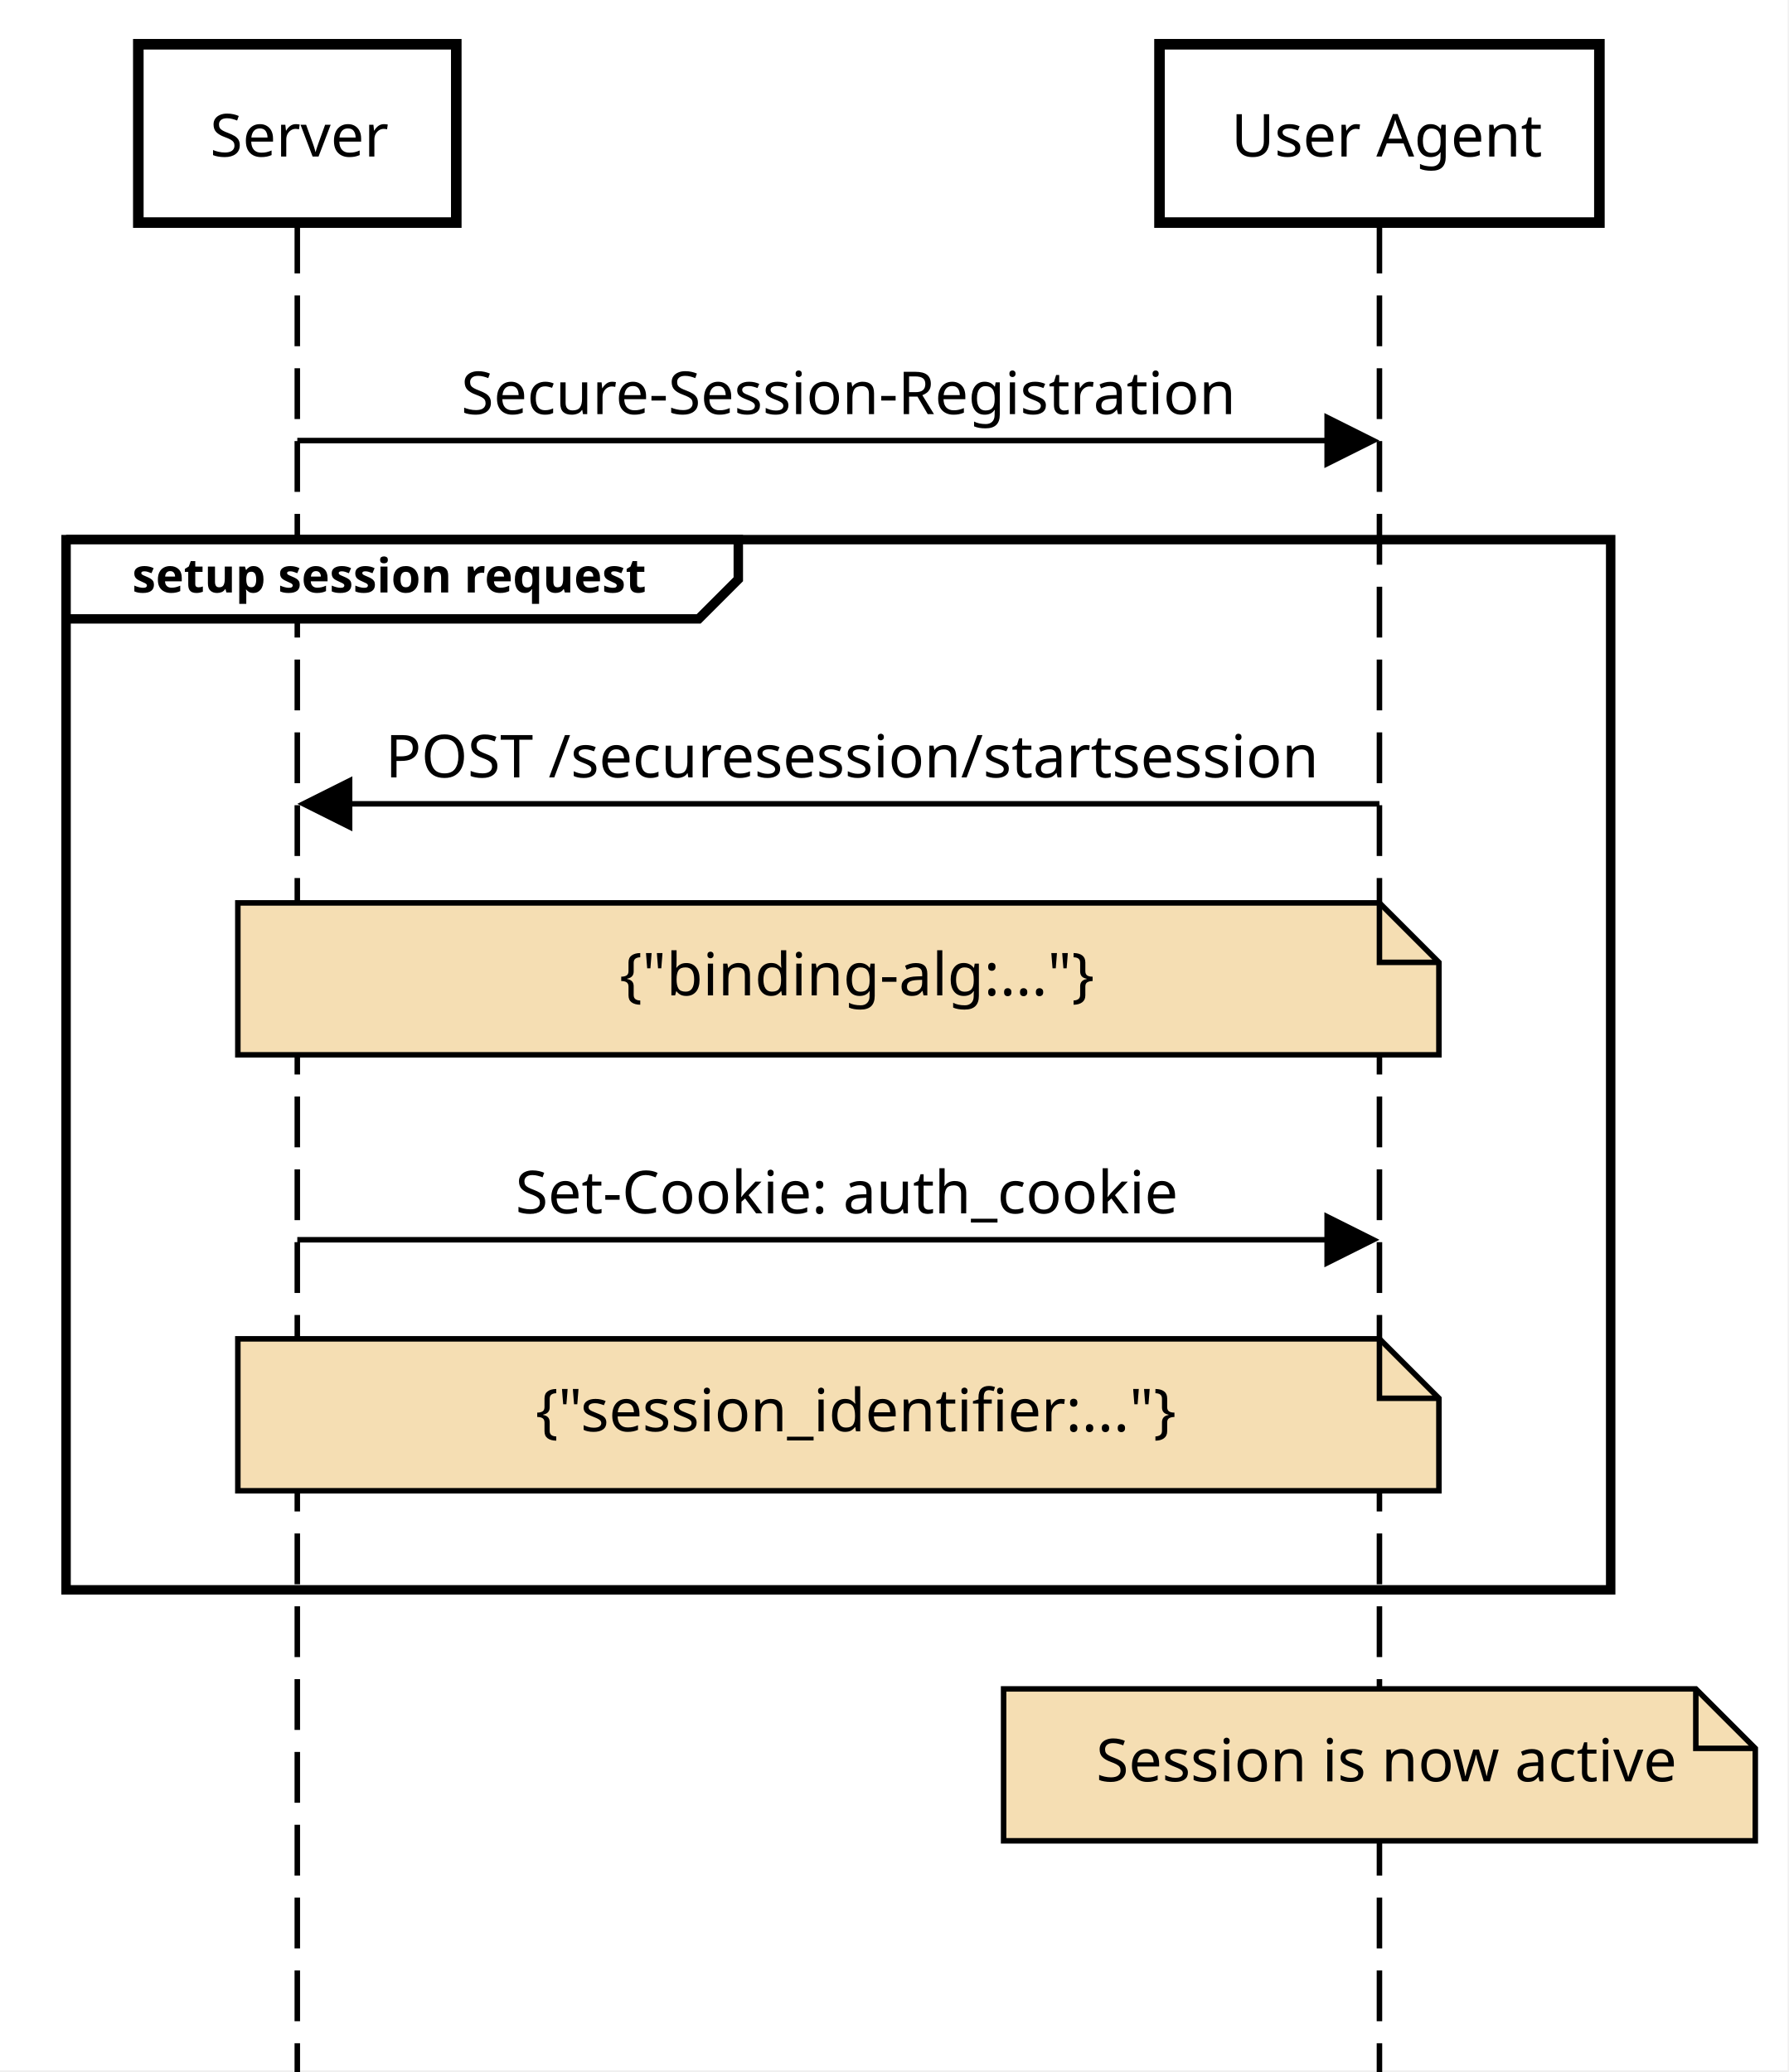
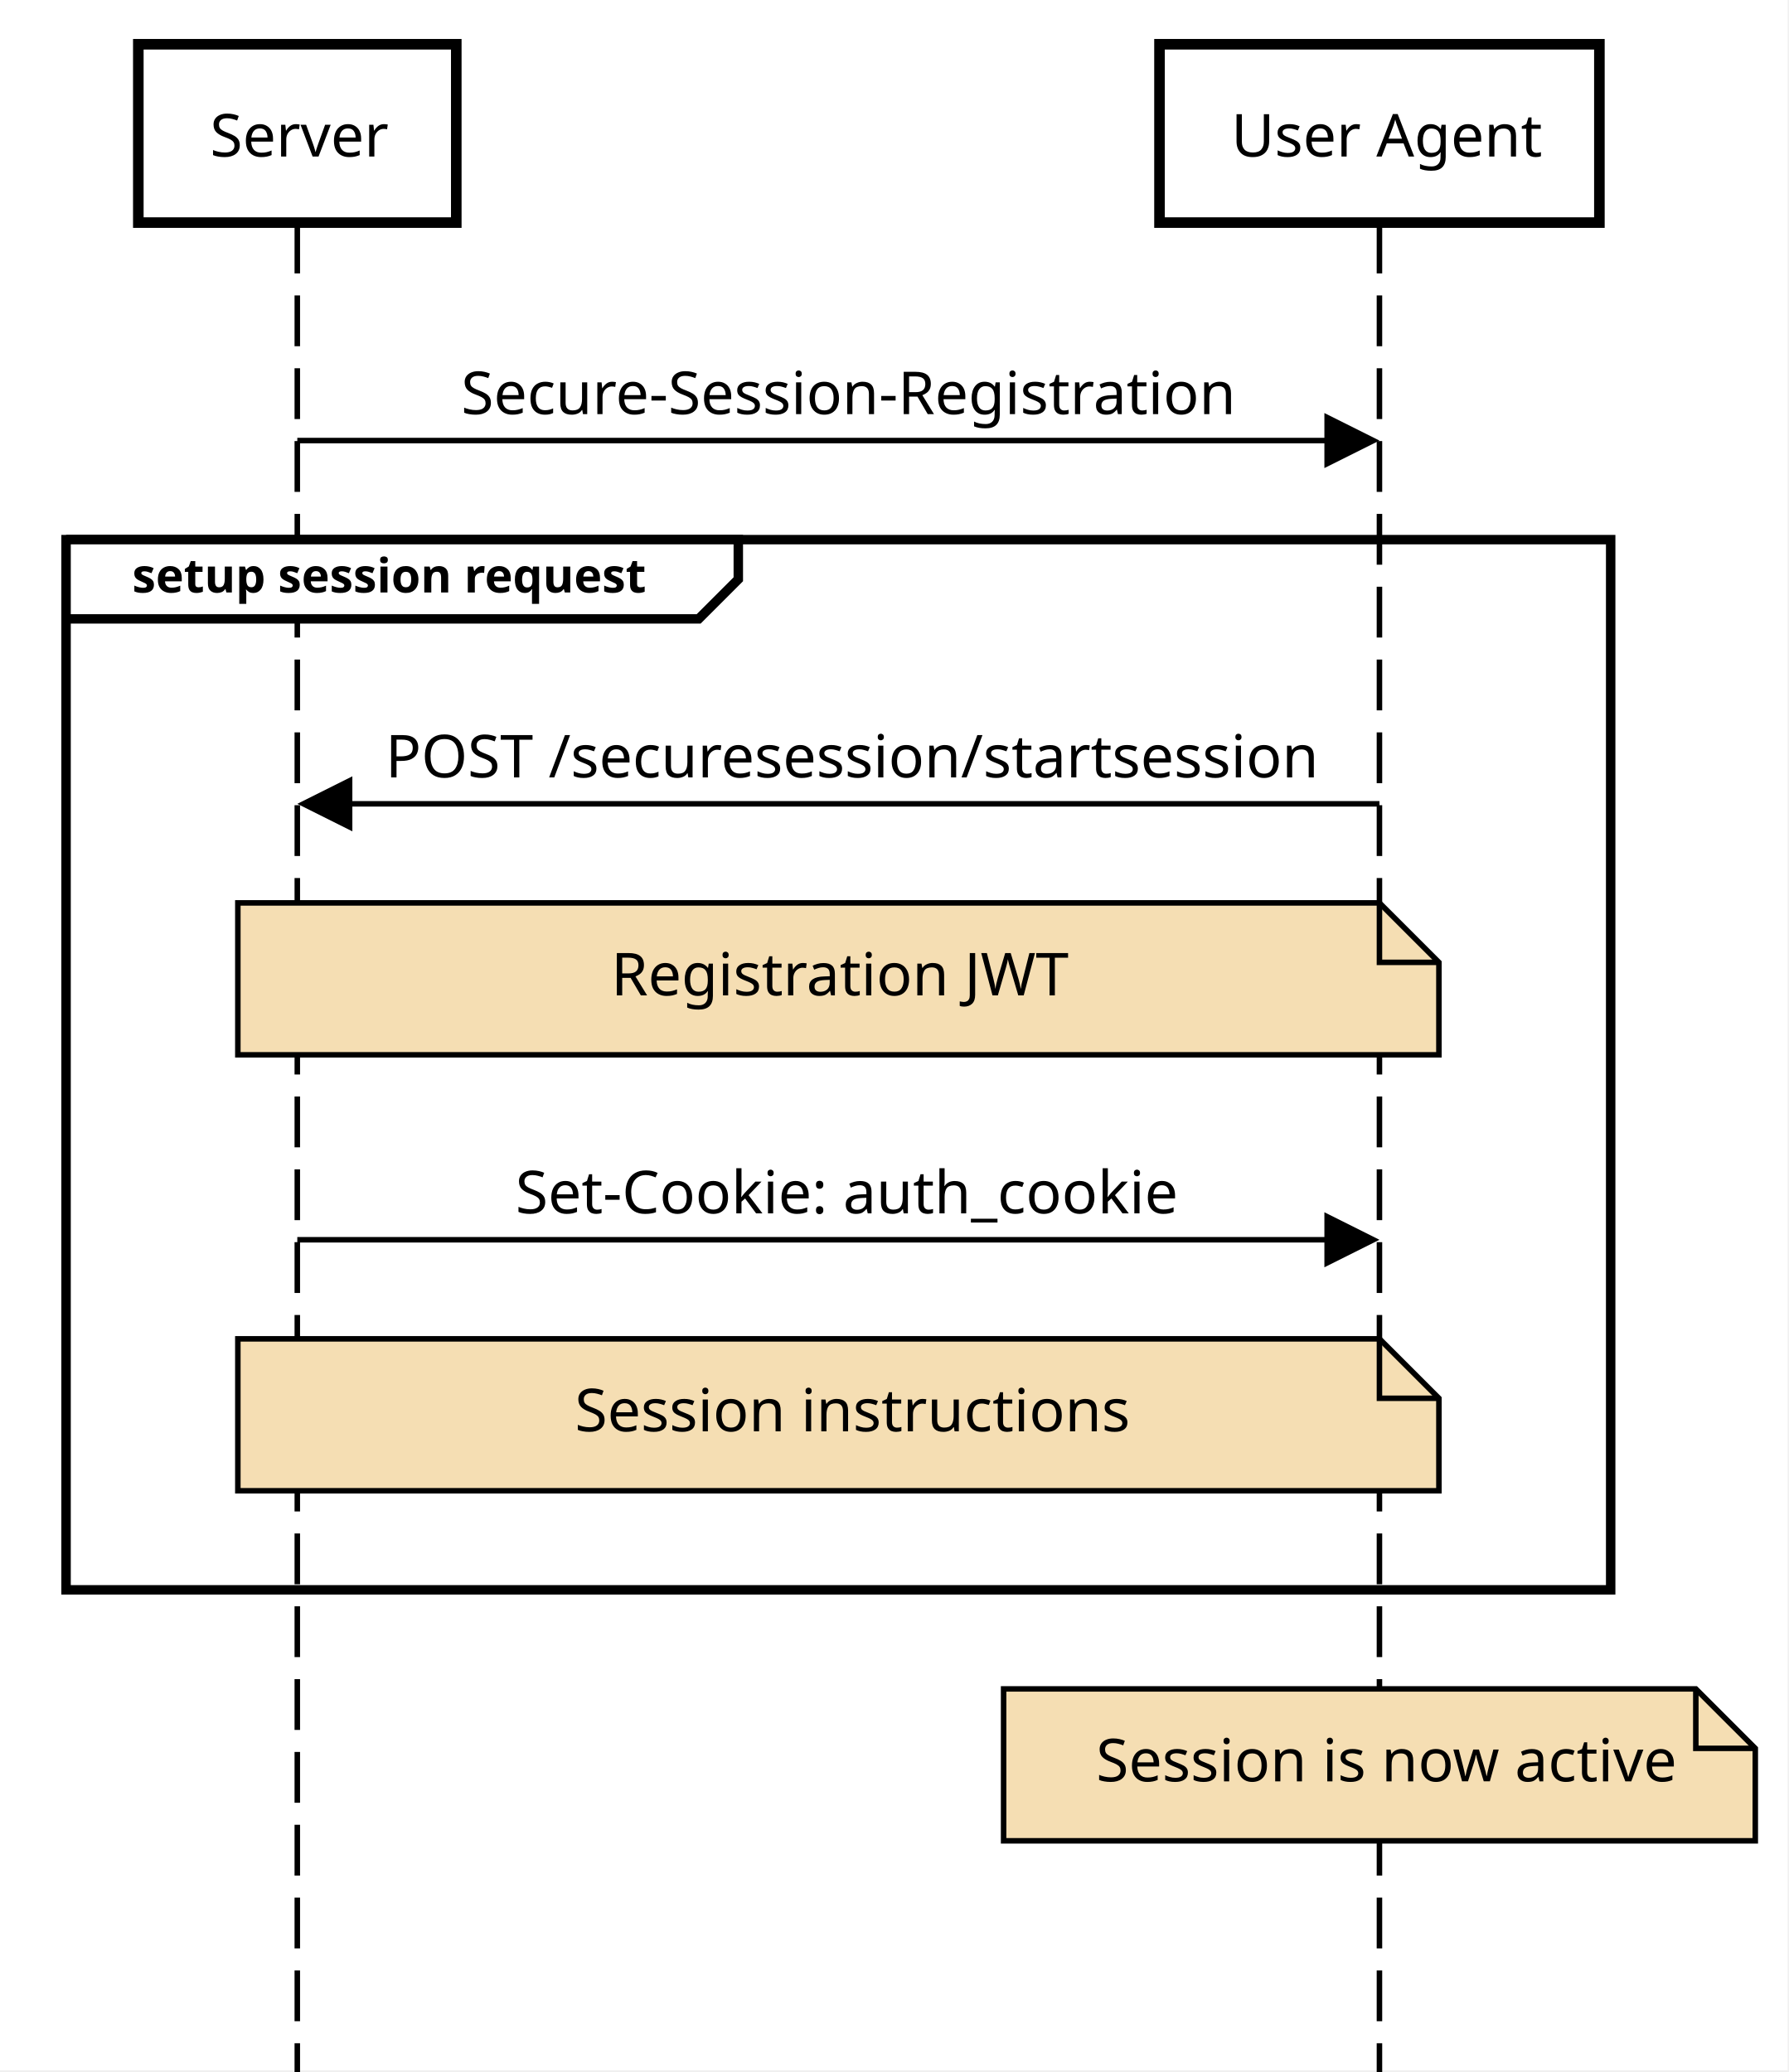
<svg xmlns="http://www.w3.org/2000/svg" version="1.1" width="442.165" height="512.435">
  <defs />
  <g>
+     <g />
+     <g />
+     <g />
+     <g />
    <g />
    <g />
    <g />
    <g />
    <g />
    <g />
    <g />
    <g />
    <g />
    <g />
    <g />
    <g />
    <g />
    <g />
    <g />
    <g />
    <g />
    <g />
    <g />
    <g />
    <g />
    <g />
    <g>
      <rect fill="white" stroke="none" x="0" y="0" width="442" height="512" />
    </g>
    <g />
    <g>
      <path fill="none" stroke="black" paint-order="fill stroke markers" d=" M 73.508 55.05 L 73.508 512.435" stroke-miterlimit="10" stroke-width="1.361" stroke-dasharray="12.566,5.445" />
      <path fill="none" stroke="black" paint-order="fill stroke markers" d=" M 341.071 55.05 L 341.071 512.435" stroke-miterlimit="10" stroke-width="1.361" stroke-dasharray="12.566,5.445" />
    </g>
    <g>
      <path fill="none" stroke="none" />
      <g>
        <path fill="white" stroke="black" paint-order="fill stroke markers" d=" M 34.201 10.945 L 112.816 10.945 L 112.816 55.05 L 34.201 55.05 L 34.201 10.945 Z" stroke-miterlimit="10" stroke-width="2.614" stroke-dasharray="" />
      </g>
      <g>
        <g />
        <text fill="black" stroke="none" font-family="sans-serif" font-size="11pt" font-style="normal" font-weight="normal" text-decoration="normal" x="51.925" y="38.714" text-anchor="start" dominant-baseline="alphabetic" xml:space="preserve">Server</text>
      </g>
      <path fill="none" stroke="none" />
      <g>
        <path fill="white" stroke="black" paint-order="fill stroke markers" d=" M 286.688 10.945 L 395.453 10.945 L 395.453 55.05 L 286.688 55.05 L 286.688 10.945 Z" stroke-miterlimit="10" stroke-width="2.614" stroke-dasharray="" />
      </g>
      <g>
        <g />
        <text fill="black" stroke="none" font-family="sans-serif" font-size="11pt" font-style="normal" font-weight="normal" text-decoration="normal" x="304.412" y="38.714" text-anchor="start" dominant-baseline="alphabetic" xml:space="preserve">User Agent</text>
      </g>
    </g>
    <g>
      <g>
        <rect fill="white" stroke="none" x="111.567" y="87.72" width="191.446" height="21.236" />
        <text fill="black" stroke="none" font-family="sans-serif" font-size="11pt" font-style="normal" font-weight="normal" text-decoration="normal" x="114.017" y="102.422" text-anchor="start" dominant-baseline="alphabetic" xml:space="preserve">Secure-Session-Registration</text>
      </g>
      <g>
        <path fill="none" stroke="black" paint-order="fill stroke markers" d=" M 73.508 108.956 L 327.621 108.956" stroke-miterlimit="10" stroke-width="1.361" />
        <g transform="translate(341.0706,108.9558) translate(-341.0706,-108.9558)">
          <path fill="black" stroke="none" paint-order="stroke fill markers" d=" M 327.458 102.149 L 341.071 108.956 L 327.458 115.762 Z" />
        </g>
      </g>
      <g>
        <rect fill="white" stroke="none" x="92.838" y="177.564" width="228.902" height="21.236" />
        <text fill="black" stroke="none" font-family="sans-serif" font-size="11pt" font-style="normal" font-weight="normal" text-decoration="normal" x="95.289" y="192.265" text-anchor="start" dominant-baseline="alphabetic" xml:space="preserve">POST /securesession/startsession</text>
      </g>
      <g>
        <path fill="none" stroke="black" paint-order="fill stroke markers" d=" M 341.071 198.799 L 86.958 198.799" stroke-miterlimit="10" stroke-width="1.361" />
        <g transform="translate(73.50841,198.7994) translate(-73.50841,-198.7994)">
          <path fill="black" stroke="none" paint-order="stroke fill markers" d=" M 87.121 191.993 L 73.508 198.799 L 87.121 205.606 Z" />
        </g>
      </g>
      <path fill="wheat" stroke="black" paint-order="fill stroke markers" d=" M 58.807 223.302 L 341.071 223.302 L 355.772 238.004 L 355.772 260.873 L 58.807 260.873 Z" stroke-miterlimit="10" stroke-width="1.361" stroke-dasharray="" />
      <path fill="none" stroke="black" paint-order="fill stroke markers" d=" M 341.071 223.302 L 341.071 238.004 L 355.772 238.004" stroke-miterlimit="10" stroke-width="1.361" />
      <g>
-         <text fill="black" stroke="none" font-family="sans-serif" font-size="11pt" font-style="normal" font-weight="normal" text-decoration="normal" x="153.194" y="246.172" text-anchor="start" dominant-baseline="alphabetic" xml:space="preserve">{"binding-alg:..."}</text>
+         <text fill="black" stroke="none" font-family="sans-serif" font-size="11pt" font-style="normal" font-weight="normal" text-decoration="normal" x="151.094" y="246.172" text-anchor="start" dominant-baseline="alphabetic" xml:space="preserve">Registration JWT</text>
      </g>
      <g>
        <rect fill="white" stroke="none" x="124.996" y="285.376" width="164.588" height="21.236" />
        <text fill="black" stroke="none" font-family="sans-serif" font-size="11pt" font-style="normal" font-weight="normal" text-decoration="normal" x="127.446" y="300.078" text-anchor="start" dominant-baseline="alphabetic" xml:space="preserve">Set-Cookie: auth_cookie</text>
      </g>
      <g>
        <path fill="none" stroke="black" paint-order="fill stroke markers" d=" M 73.508 306.612 L 327.621 306.612" stroke-miterlimit="10" stroke-width="1.361" />
        <g transform="translate(341.0706,306.6118) translate(-341.0706,-306.6118)">
          <path fill="black" stroke="none" paint-order="stroke fill markers" d=" M 327.458 299.805 L 341.071 306.612 L 327.458 313.418 Z" />
        </g>
      </g>
      <path fill="wheat" stroke="black" paint-order="fill stroke markers" d=" M 58.807 331.115 L 341.071 331.115 L 355.772 345.816 L 355.772 368.686 L 58.807 368.686 Z" stroke-miterlimit="10" stroke-width="1.361" />
      <path fill="none" stroke="black" paint-order="fill stroke markers" d=" M 341.071 331.115 L 341.071 345.816 L 355.772 345.816" stroke-miterlimit="10" stroke-width="1.361" />
      <g>
-         <text fill="black" stroke="none" font-family="sans-serif" font-size="11pt" font-style="normal" font-weight="normal" text-decoration="normal" x="132.427" y="353.984" text-anchor="start" dominant-baseline="alphabetic" xml:space="preserve">{"session_identifier:..."}</text>
+         <text fill="black" stroke="none" font-family="sans-serif" font-size="11pt" font-style="normal" font-weight="normal" text-decoration="normal" x="142.12" y="353.984" text-anchor="start" dominant-baseline="alphabetic" xml:space="preserve">Session instructions</text>
      </g>
      <path fill="wheat" stroke="black" paint-order="fill stroke markers" d=" M 248.144 417.691 L 419.295 417.691 L 433.997 432.393 L 433.997 455.262 L 248.144 455.262 Z" stroke-miterlimit="10" stroke-width="1.361" />
      <path fill="none" stroke="black" paint-order="fill stroke markers" d=" M 419.295 417.691 L 419.295 432.393 L 433.997 432.393" stroke-miterlimit="10" stroke-width="1.361" />
      <g>
        <text fill="black" stroke="none" font-family="sans-serif" font-size="11pt" font-style="normal" font-weight="normal" text-decoration="normal" x="271.013" y="440.56" text-anchor="start" dominant-baseline="alphabetic" xml:space="preserve">Session is now active</text>
      </g>
      <g>
        <g />
        <path fill="none" stroke="black" paint-order="fill stroke markers" d=" M 16.335 133.459 L 398.244 133.459 L 398.244 393.188 L 16.335 393.188 L 16.335 133.459 Z" stroke-miterlimit="10" stroke-width="2.334" />
        <path fill="white" stroke="black" paint-order="fill stroke markers" d=" M 16.335 133.459 L 16.335 153.061 L 172.745 153.061 L 182.546 143.26 L 182.546 133.459 L 16.335 133.459" stroke-miterlimit="10" stroke-width="2.334" />
        <text fill="black" stroke="none" font-family="sans-serif" font-size="8.8pt" font-style="normal" font-weight="bold" text-decoration="normal" x="32.67" y="146.527" text-anchor="start" dominant-baseline="alphabetic" xml:space="preserve">setup session request</text>
      </g>
    </g>
    <g />
    <g />
  </g>
</svg>
